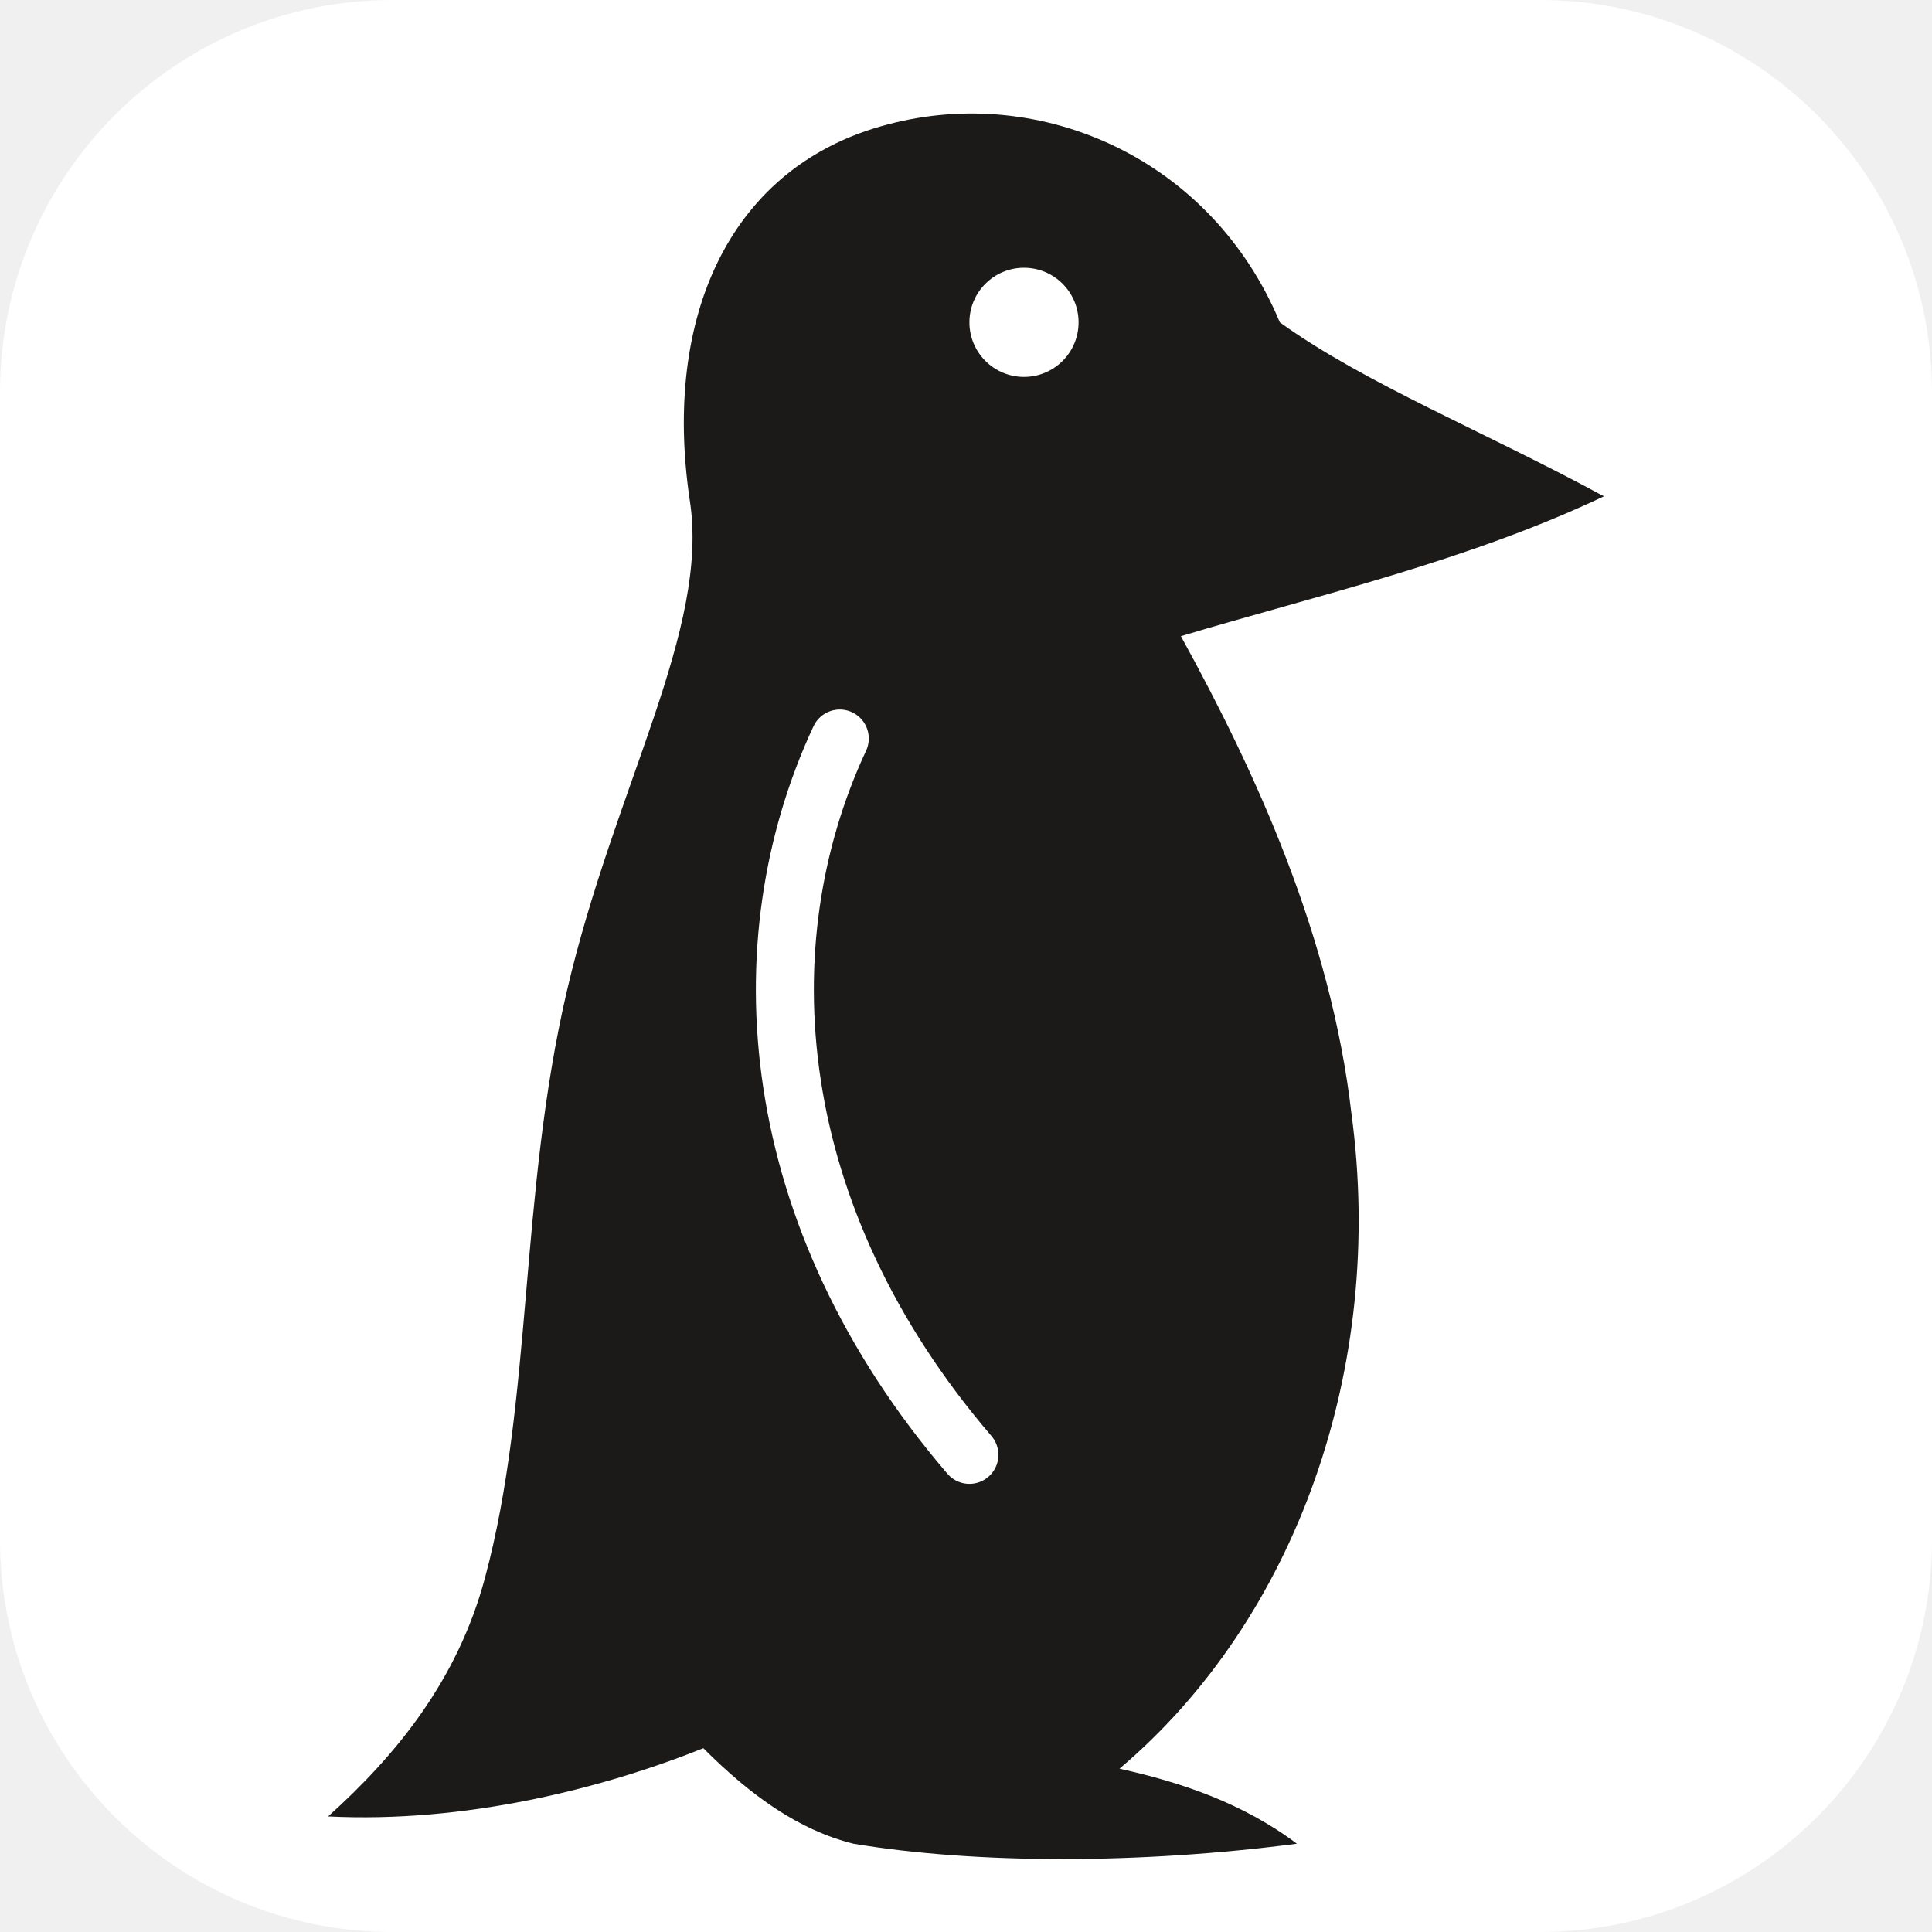
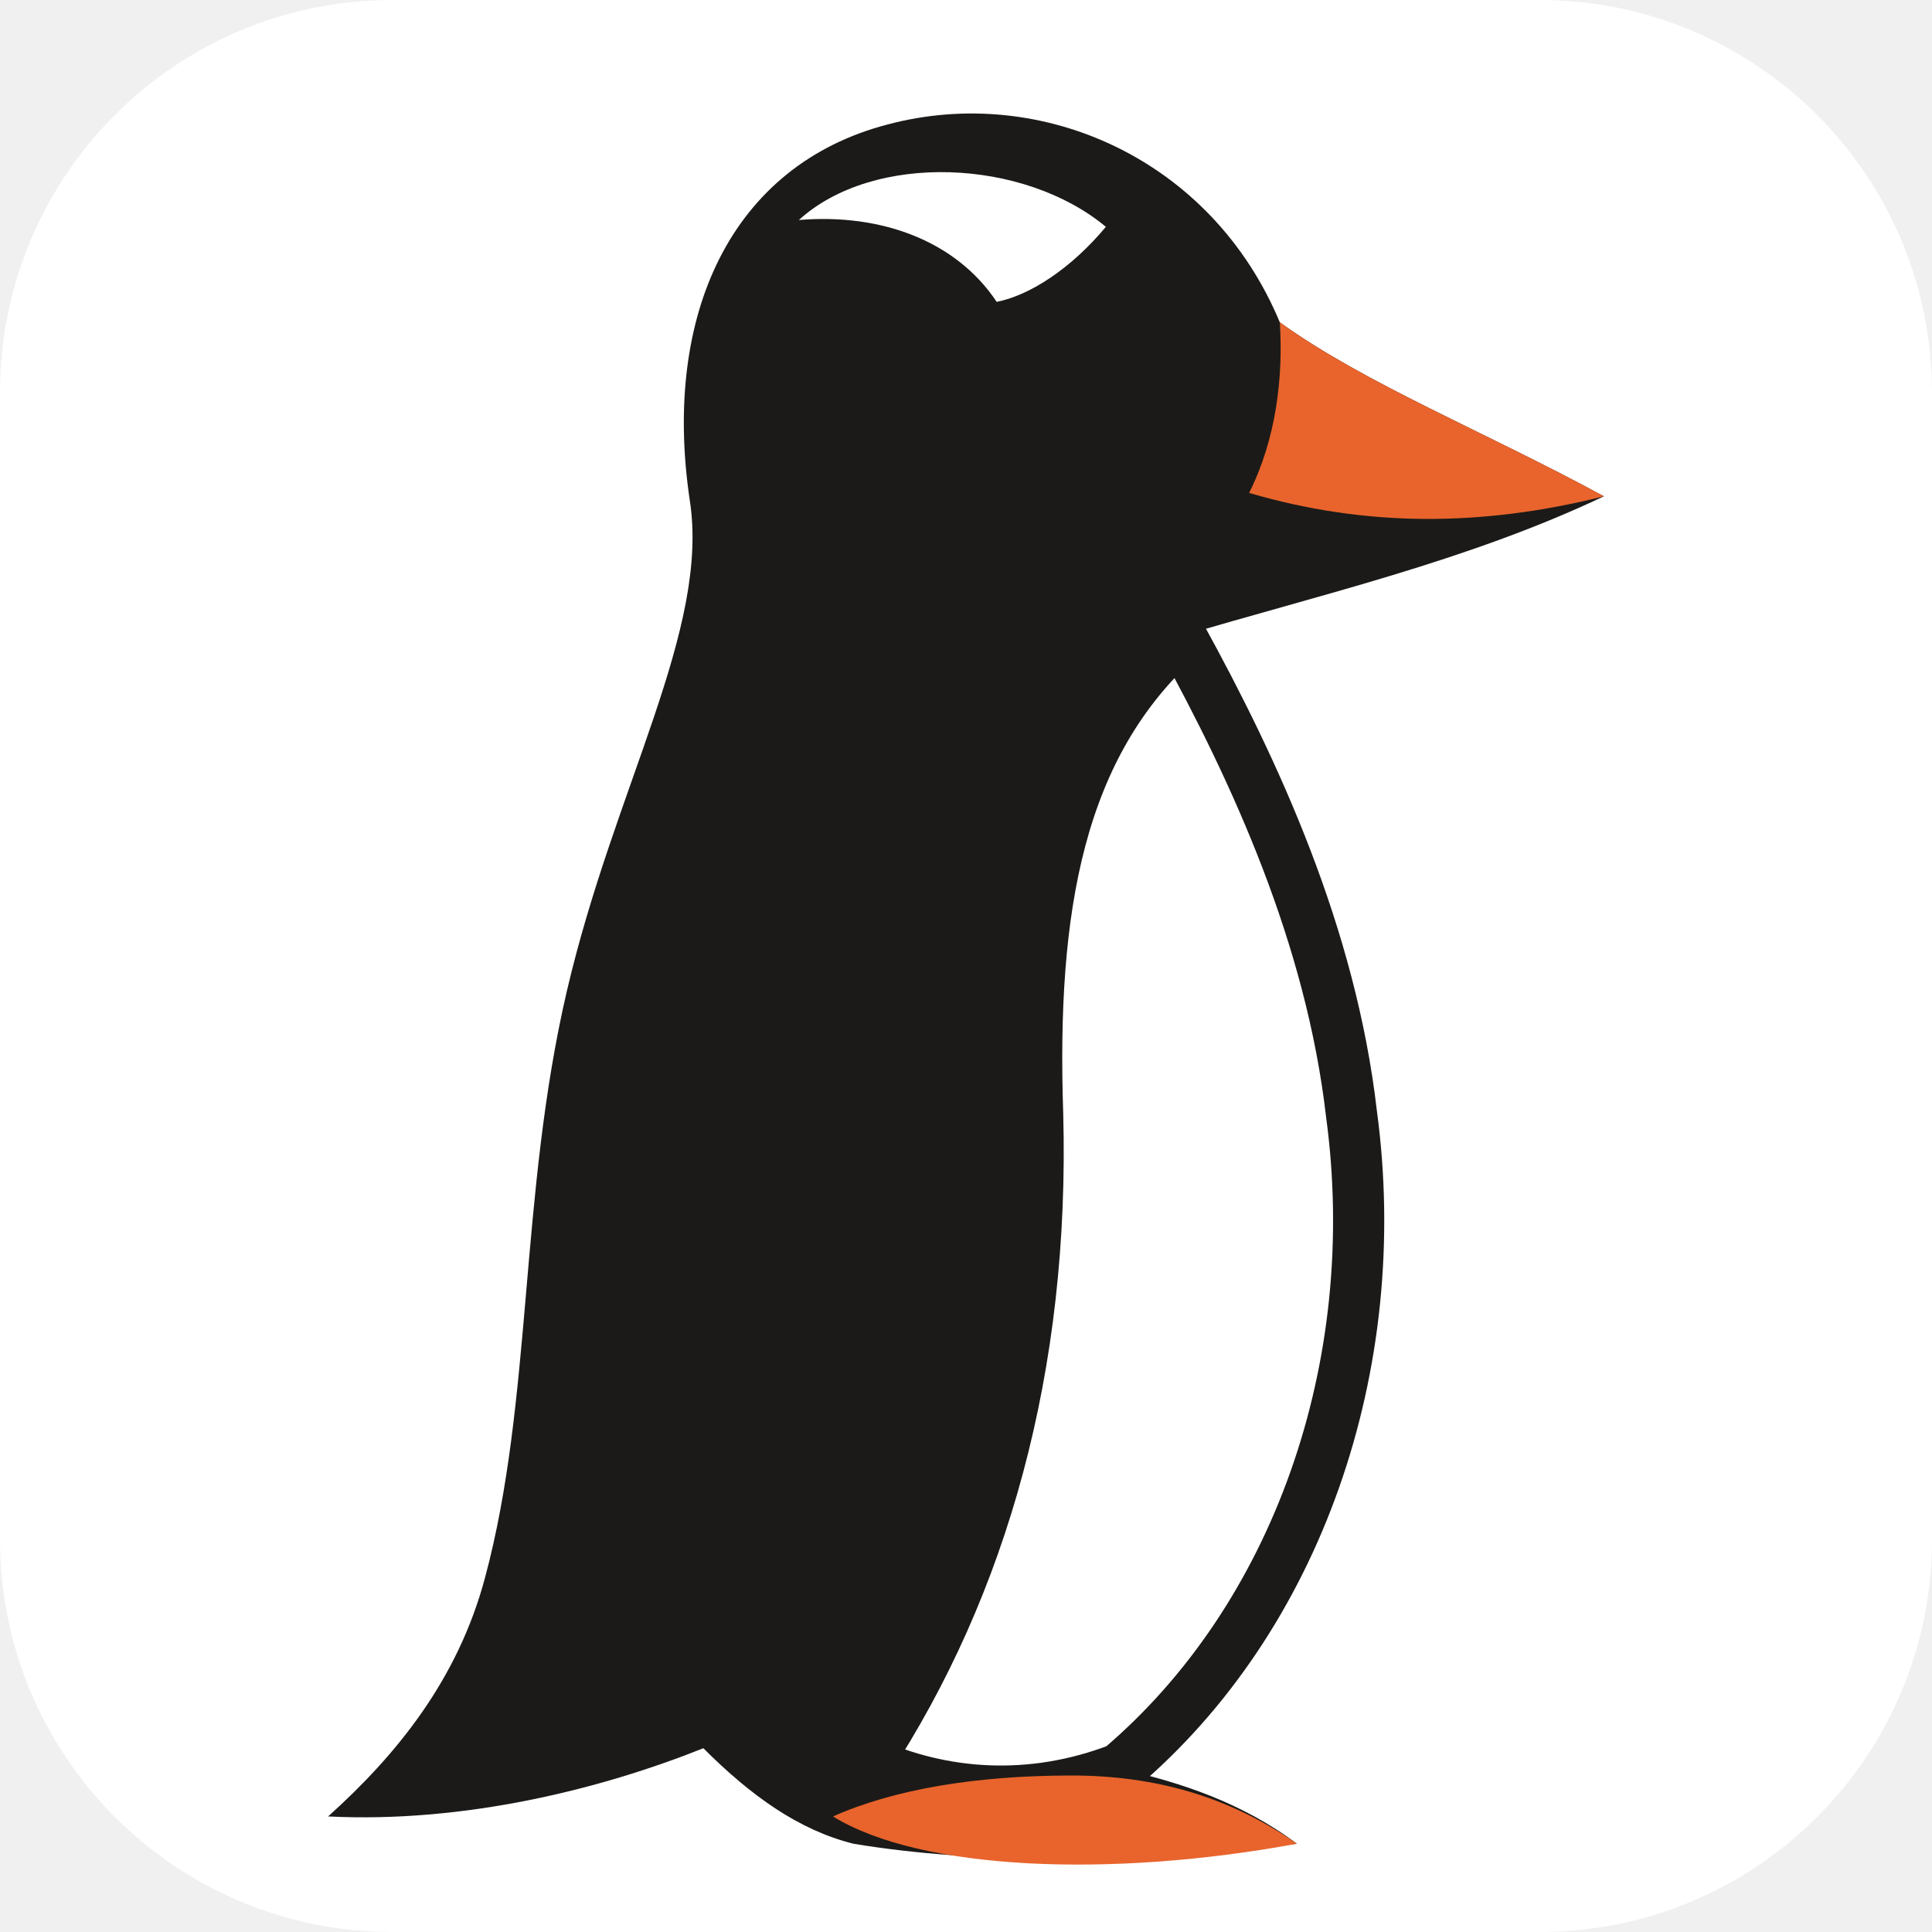
<svg xmlns="http://www.w3.org/2000/svg" viewBox="0 0 64 64">
  <rect width="64" height="64" rx="13" fill="#ffffff" />
  <g transform="translate(32 32.6) scale(1.13) translate(-31.3 -32.8)">
-     <path fill="#1b1a18" d="     M50 18.5     C46.5 16.6 43 15.2 40.5 13.4     C38.5 8.6 33.5 6.4 29 7.6     C24.4 8.8 22.4 13.2 23.2 18.6     C23.8 22.4 21 27 19.6 33     C18.2 39 18.6 45 17.2 50.2     C16.4 53.2 14.6 55.4 12.6 57.2     C16.6 57.4 20.6 56.4 23.6 55.2     C25 56.6 26.4 57.6 28 58     C31.6 58.6 36.4 58.6 41 58     C39.4 56.8 37.6 56.2 35.8 55.8     C41 51.4 43.6 44 42.6 36.6     C42 31.4 39.8 26.6 37.6 22.6     C41.6 21.4 46 20.4 50 18.5 Z" />
-     <path d="M27.6 25.6 C24.8 31.6 25.4 39.6 31.4 46.6" fill="none" stroke="#ffffff" stroke-width="1.7" stroke-linecap="round" />
-     <circle cx="33" cy="13.4" r="1.6" fill="#ffffff" />
+     <path fill="#1b1a18" d="M50 18.5 C46.5 16.6 43 15.2 40.5 13.4 C38.5 8.6 33.5 6.4 29 7.6 C24.4 8.8 22.4 13.2 23.2 18.6 C23.8 22.4 21 27 19.6 33 C18.2 39 18.6 45 17.2 50.2 C16.4 53.2 14.6 55.4 12.6 57.2 C16.6 57.4 20.6 56.4 23.6 55.2 C25 56.6 26.4 57.6 28 58 C31.6 58.6 36.4 58.6 41 58 C39.4 56.8 37.6 56.2 35.8 55.8 C41 51.4 43.6 44 42.6 36.6 C42 31.4 39.8 26.6 37.6 22.6 C41.6 21.4 46 20.4 50 18.5 Z" />
+     <path fill="#ffffff" stroke="#1b1a18" stroke-width="1.5" stroke-linejoin="round" d="M37.6 22.6 C39.8 26.6 42 31.4 42.6 36.6 C43.6 44 41 51.4 35.8 55.8 C33.2 56.8 30.6 56.6 28.4 55.6 C31.8 50.4 33.6 44 33.4 36.6 C33.2 30.6 34 25.8 37.6 22.6 Z" />
+     <path fill="#1b1a18" d="M27.2 24.6 C24 30 23.6 38.6 29.4 47.8 C30.4 48.6 31.2 48 30.8 46.8 C28.6 39.6 28.8 31.8 30.2 26.4 C29.8 24.8 28.4 23.8 27.2 24.6 Z" />
+     <path fill="#ffffff" d="M35.4 10.6 C33 8.6 28.6 8.4 26.4 10.4 C28.8 10.2 31 11 32.2 12.8 C33.2 12.6 34.4 11.8 35.4 10.6 Z" />
+     <path fill="#e8642c" d="M40.5 13.4 C43 15.2 46.5 16.6 50 18.5 C46.4 19.4 43 19.4 39.6 18.4 C40.4 16.8 40.6 15 40.5 13.4 Z" />
+     <path fill="#e8642c" d="M27.4 57.2 C30 58.8 35.6 59 41 58 C39 56.6 36.8 56 34.4 56 C31.6 56 29.2 56.4 27.4 57.2 Z" />
  </g>
</svg>
